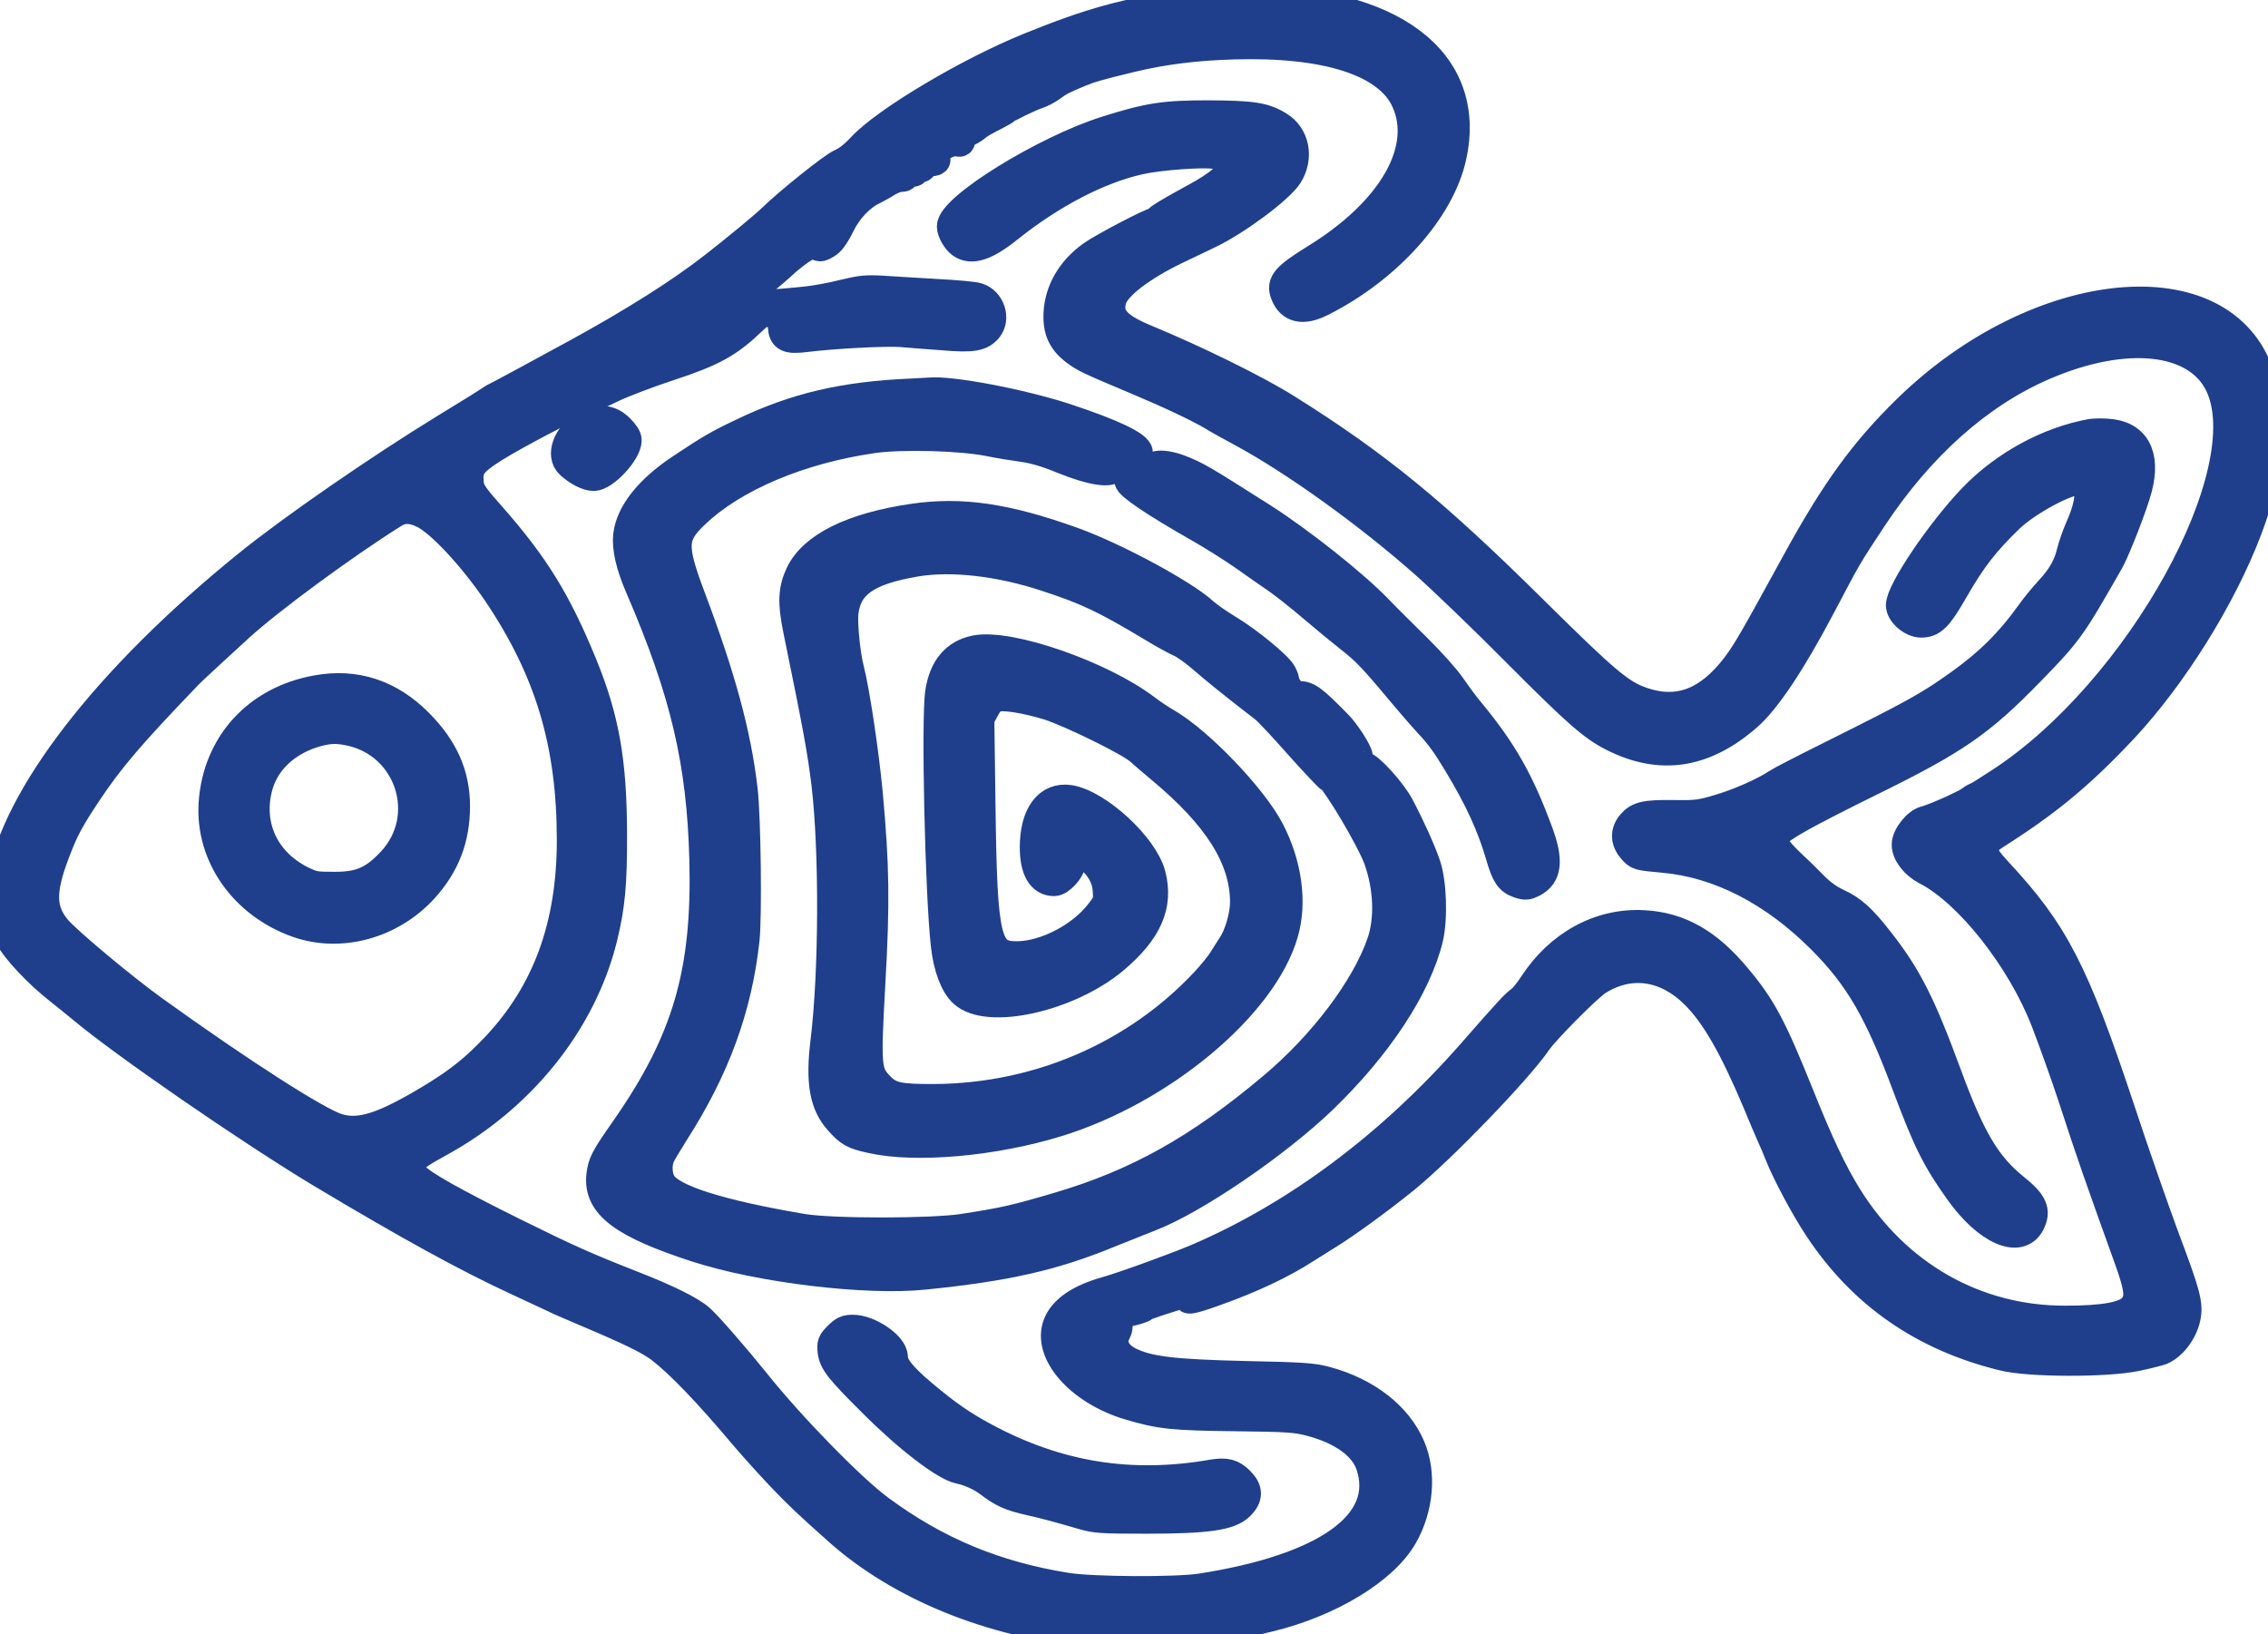
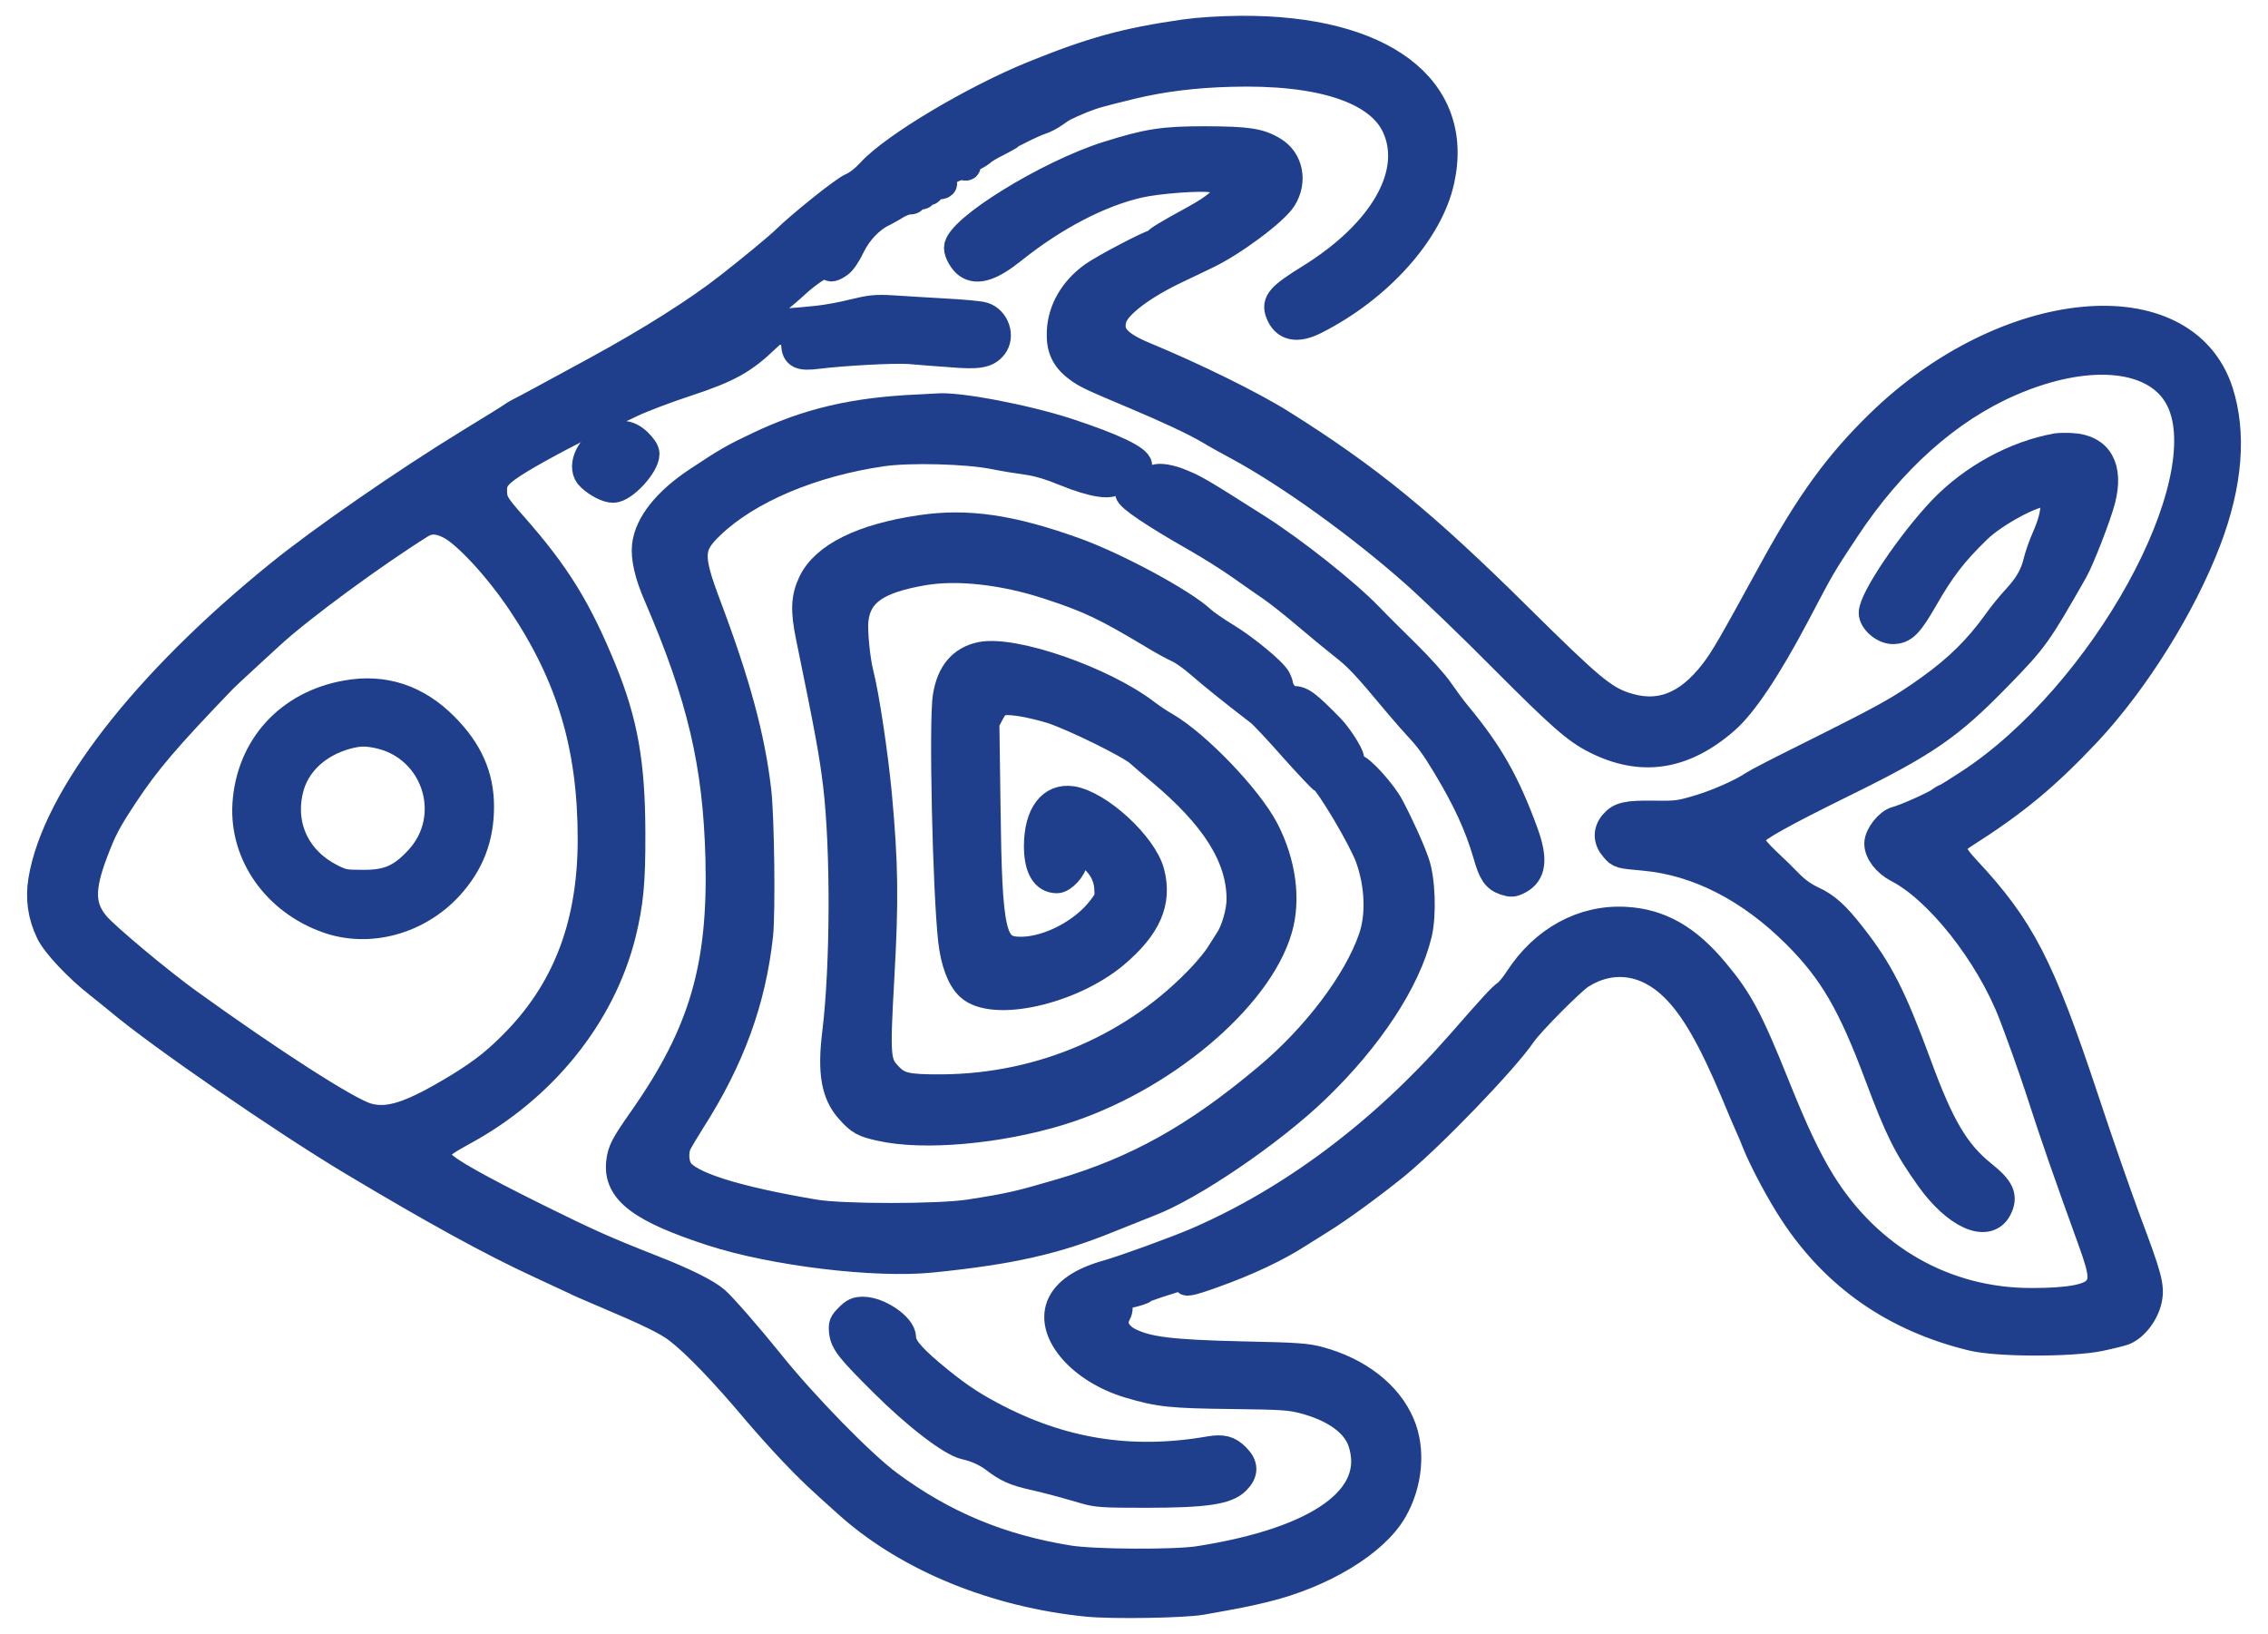
- <svg xmlns="http://www.w3.org/2000/svg" viewBox="0 0 1175.729 846.704" width="118" height="85">
+ <svg xmlns="http://www.w3.org/2000/svg" viewBox="-16 -16 1207.729 878.704" width="118" height="85">
  <g transform="translate(-35.84502,880.8971) scale(0.1,-0.1)" fill="#1f3f8c" stroke="#1f3f8c" stroke-width="150" stroke-linejoin="round" stroke-linecap="round">
    <path d="M6510 8790 c-319 -46 -494 -94 -815 -224 -318 -129 -747 -384 -873 -521 -35 -38 -73 -68 -104 -81 -41 -17 -271 -201 -358 -286 -34 -34 -186 -159 -300 -248 -171 -134 -418 -290 -707 -448 -43 -23 -156 -85 -252 -137 -96 -52 -176 -95 -178 -95 -2 0 -16 -9 -31 -19 -15 -11 -117 -74 -227 -141 -343 -210 -796 -523 -1025 -709 -724 -586 -1202 -1203 -1275 -1646 -16 -98 -3 -189 40 -279 30 -64 152 -194 264 -281 35 -28 84 -67 109 -88 217 -183 877 -638 1250 -862 451 -270 756 -437 1014 -556 95 -44 180 -84 189 -88 8 -5 76 -35 150 -66 246 -104 343 -151 402 -196 101 -78 245 -228 431 -449 49 -58 134 -152 189 -210 95 -100 140 -142 306 -290 319 -282 785 -472 1279 -521 135 -13 515 -7 612 10 198 35 246 45 337 67 312 75 595 246 695 421 83 144 99 326 40 463 -68 160 -229 285 -440 342 -67 18 -119 22 -412 28 -387 9 -513 25 -611 75 -66 34 -92 92 -65 144 12 23 14 36 6 57 -13 34 -9 38 65 54 33 7 67 18 75 25 8 6 49 21 90 34 41 13 92 29 113 37 44 16 70 8 42 -12 -41 -30 1 -23 125 22 186 66 346 142 465 219 28 18 81 51 118 74 90 55 266 183 397 289 190 154 590 569 687 712 42 61 262 283 314 316 167 105 355 79 505 -72 104 -104 198 -267 320 -556 30 -73 64 -153 75 -177 11 -24 29 -65 39 -92 38 -97 134 -277 205 -384 227 -344 545 -565 960 -666 134 -33 530 -34 686 -2 58 12 116 27 130 32 59 24 114 97 130 170 15 71 1 122 -113 425 -49 133 -153 429 -229 660 -237 712 -341 914 -636 1230 -93 100 -95 134 -11 188 271 172 439 311 663 549 257 275 511 681 645 1034 115 302 136 574 64 798 -190 582 -1146 492 -1827 -172 -223 -217 -374 -425 -572 -786 -227 -415 -262 -475 -317 -548 -144 -189 -301 -248 -488 -183 -112 39 -186 101 -560 471 -518 513 -816 756 -1282 1048 -156 98 -466 251 -737 363 -148 62 -193 116 -167 204 21 68 152 169 336 257 52 25 127 60 165 79 142 67 366 234 412 306 57 91 36 204 -49 256 -76 47 -139 56 -368 57 -225 0 -306 -12 -525 -81 -321 -101 -805 -400 -805 -498 0 -26 27 -73 52 -90 53 -37 128 -12 243 80 222 178 467 306 680 354 101 23 332 40 391 29 71 -13 84 -22 84 -61 0 -42 -60 -94 -185 -162 -136 -74 -195 -110 -195 -118 0 -5 -5 -8 -11 -8 -21 0 -272 -131 -332 -174 -106 -76 -169 -184 -174 -301 -4 -88 22 -144 90 -195 48 -36 72 -47 307 -146 174 -73 322 -142 402 -189 34 -21 101 -58 148 -83 279 -150 665 -428 959 -689 91 -81 306 -287 476 -459 308 -309 390 -381 495 -434 246 -124 471 -90 695 104 98 84 230 282 384 574 140 266 135 257 267 457 246 372 550 643 884 788 426 185 798 145 914 -98 215 -449 -414 -1588 -1137 -2059 -64 -42 -119 -76 -122 -76 -4 0 -20 -9 -36 -21 -31 -22 -188 -92 -231 -102 -43 -11 -98 -81 -98 -125 0 -47 44 -103 103 -134 220 -112 494 -459 619 -783 43 -112 102 -277 141 -395 93 -287 139 -417 286 -825 61 -168 66 -218 24 -265 -39 -43 -148 -63 -348 -63 -465 -1 -876 233 -1130 643 -77 125 -145 268 -250 530 -140 348 -194 449 -322 602 -150 181 -298 265 -483 275 -227 13 -439 -103 -575 -313 -22 -34 -51 -70 -66 -80 -27 -19 -63 -58 -253 -275 -416 -473 -900 -835 -1410 -1056 -106 -46 -392 -150 -481 -175 -140 -39 -226 -98 -255 -174 -56 -147 117 -343 370 -419 165 -49 225 -55 560 -59 258 -3 305 -6 376 -24 170 -44 283 -125 317 -229 98 -299 -225 -532 -878 -634 -127 -20 -565 -18 -699 4 -367 59 -674 186 -967 403 -145 106 -463 432 -644 659 -107 133 -250 297 -288 330 -49 43 -173 104 -342 170 -250 98 -344 140 -623 278 -316 157 -473 245 -514 290 -54 57 -34 86 116 168 434 234 751 628 860 1068 40 164 51 278 50 541 -1 374 -40 594 -154 874 -136 332 -250 516 -481 778 -100 113 -109 129 -109 193 0 58 28 90 138 158 107 66 354 196 442 232 36 15 110 48 165 75 55 26 186 76 290 110 231 76 310 120 435 240 39 37 46 40 98 40 62 0 100 -14 70 -25 -12 -5 -15 -17 -14 -48 3 -57 27 -69 121 -57 147 18 413 32 495 26 47 -4 145 -12 219 -17 150 -13 197 -5 232 39 41 52 12 140 -54 161 -17 6 -113 15 -212 20 -99 6 -225 13 -280 17 -87 5 -113 2 -205 -20 -58 -15 -145 -31 -195 -36 -158 -17 -360 -28 -368 -21 -4 5 32 37 80 72 48 35 118 92 155 126 100 94 198 150 198 113 0 -16 20 -12 52 11 18 13 43 51 64 95 38 78 104 148 174 180 19 10 52 28 72 41 21 12 49 23 64 23 18 0 25 4 21 14 -4 10 3 13 26 12 24 -1 32 3 31 15 -1 12 4 15 19 11 16 -4 19 -1 15 14 -4 17 0 19 34 16 37 -4 53 10 23 22 -22 8 -18 26 5 26 11 0 20 4 20 9 0 18 73 52 97 46 20 -5 24 -3 19 12 -4 14 2 22 27 32 17 8 40 21 50 29 20 17 35 27 104 62 26 14 50 27 53 30 11 11 127 68 165 80 22 7 56 25 75 39 39 29 56 38 147 76 60 24 91 33 268 76 161 39 337 61 531 66 482 14 798 -89 889 -289 115 -251 -68 -572 -466 -817 -155 -96 -182 -127 -160 -184 29 -77 94 -91 191 -42 343 173 616 477 676 755 108 495 -316 814 -1075 809 -111 -1 -222 -8 -301 -19z m-3954 -2645 c88 -44 255 -224 381 -410 269 -400 383 -780 383 -1279 0 -446 -128 -793 -394 -1074 -108 -113 -183 -173 -319 -257 -258 -157 -381 -197 -498 -162 -105 32 -504 288 -957 614 -157 113 -445 354 -497 415 -84 99 -86 198 -10 397 46 121 70 167 162 306 119 180 228 307 524 615 13 14 73 70 133 125 60 55 121 111 135 124 159 145 547 430 801 589 46 29 95 28 156 -3z" />
    <path d="M2000 5235 c-309 -55 -517 -284 -537 -590 -17 -271 160 -522 437 -620 223 -79 486 -7 655 178 112 123 165 260 165 428 0 163 -60 299 -190 430 -150 152 -329 211 -530 174z m172 -216 c311 -66 432 -443 216 -674 -92 -99 -163 -130 -298 -129 -98 0 -109 2 -170 32 -186 94 -273 276 -226 473 33 141 148 250 309 294 65 17 102 18 169 4z" />
    <path d="M5085 6773 c-351 -15 -601 -73 -874 -204 -131 -62 -163 -81 -322 -186 -166 -110 -264 -233 -277 -349 -7 -65 14 -157 63 -269 234 -543 319 -907 332 -1412 15 -583 -89 -939 -408 -1396 -106 -151 -119 -177 -126 -241 -16 -152 115 -250 497 -374 330 -107 880 -173 1180 -142 424 43 667 98 955 216 77 31 173 69 213 85 227 86 656 378 899 612 286 276 487 582 548 834 24 103 18 292 -14 382 -26 75 -81 197 -136 301 -39 75 -161 210 -190 210 -14 0 -25 21 -25 49 0 22 -66 125 -107 166 -127 129 -154 150 -202 150 -40 0 -46 3 -49 23 -3 18 -8 21 -28 16 -14 -4 -24 -2 -24 5 0 6 7 11 15 11 19 0 19 23 1 58 -21 40 -172 165 -278 229 -51 31 -109 71 -128 89 -101 94 -458 287 -680 367 -345 124 -579 158 -829 121 -314 -46 -518 -147 -586 -289 -38 -81 -41 -149 -12 -290 105 -511 126 -628 147 -800 41 -349 39 -971 -5 -1332 -26 -210 -6 -327 72 -413 54 -61 76 -73 168 -93 230 -52 634 -16 963 85 541 166 1068 605 1176 982 46 159 19 355 -72 531 -90 173 -369 463 -537 560 -27 15 -75 47 -105 70 -231 176 -709 342 -885 307 -103 -21 -165 -93 -185 -218 -22 -131 -1 -1054 29 -1315 13 -114 47 -204 93 -246 126 -117 545 -24 781 173 176 148 235 282 193 441 -39 147 -276 365 -422 389 -112 17 -183 -78 -184 -246 0 -117 36 -180 103 -180 31 0 87 61 87 94 0 13 8 34 19 47 l19 23 39 -27 c67 -47 107 -111 111 -182 4 -57 2 -63 -35 -112 -95 -127 -282 -225 -430 -227 -162 -1 -180 73 -189 789 l-6 440 24 45 c35 68 58 77 163 62 48 -7 126 -26 173 -41 122 -41 417 -186 466 -230 23 -21 73 -63 111 -95 298 -248 434 -465 435 -692 0 -68 -29 -171 -65 -224 -12 -19 -34 -54 -49 -77 -14 -23 -54 -72 -88 -109 -359 -385 -865 -604 -1403 -608 -189 -1 -233 9 -286 64 -68 71 -70 96 -46 530 24 424 21 611 -13 985 -20 213 -68 534 -98 650 -19 73 -35 235 -28 291 17 146 119 217 372 260 184 31 434 3 676 -77 214 -70 304 -113 551 -261 54 -33 118 -68 141 -78 24 -10 79 -49 122 -87 67 -58 161 -134 318 -255 16 -12 96 -97 177 -189 82 -92 155 -169 162 -172 31 -12 214 -321 250 -422 52 -147 58 -310 16 -432 -81 -235 -304 -531 -568 -751 -381 -320 -699 -497 -1106 -617 -228 -67 -277 -78 -495 -112 -166 -25 -679 -25 -830 0 -431 73 -681 152 -730 232 -23 37 -26 100 -8 142 7 15 40 71 73 123 212 331 327 644 366 1000 13 123 7 636 -10 778 -33 284 -112 577 -270 996 -100 266 -98 319 21 432 199 190 541 335 923 390 147 21 455 13 599 -16 54 -11 135 -24 180 -30 56 -8 119 -26 204 -61 150 -61 255 -77 267 -40 3 12 18 24 33 27 46 10 92 34 92 48 0 36 -136 101 -380 181 -227 74 -593 144 -704 133 -12 -1 -52 -3 -91 -5z" />
    <path d="M3385 6602 c-85 -47 -124 -152 -72 -199 39 -36 91 -63 123 -63 56 0 174 127 174 188 0 15 -15 38 -41 63 -52 50 -107 53 -184 11z" />
    <path d="M11200 6564 c-223 -40 -452 -165 -616 -336 -167 -175 -374 -481 -374 -555 0 -42 60 -93 108 -93 58 0 88 30 167 167 95 166 162 252 290 376 91 88 303 202 363 195 65 -7 65 -102 1 -245 -17 -38 -36 -94 -44 -126 -17 -71 -49 -128 -114 -198 -28 -30 -75 -87 -103 -127 -103 -143 -209 -248 -363 -358 -160 -114 -227 -151 -660 -367 -143 -71 -271 -137 -285 -147 -61 -42 -194 -101 -295 -131 -101 -30 -120 -33 -240 -31 -147 2 -184 -7 -220 -49 -35 -42 -33 -89 5 -132 29 -34 30 -34 162 -46 288 -26 570 -171 819 -420 195 -196 296 -370 442 -761 108 -288 153 -378 272 -545 143 -201 312 -277 369 -166 33 64 15 106 -83 184 -145 117 -227 256 -350 592 -134 363 -205 504 -352 691 -88 113 -140 159 -214 193 -43 20 -85 49 -123 88 -31 32 -87 87 -124 121 -80 77 -98 111 -75 146 24 35 156 109 495 276 437 215 566 304 824 569 199 204 213 224 411 571 35 62 126 296 148 382 44 172 -14 275 -160 283 -31 2 -67 1 -81 -1z" />
    <path d="M6345 6390 c-3 -5 -14 -10 -24 -10 -10 0 -26 -9 -35 -19 -10 -11 -31 -23 -47 -26 -16 -4 -29 -11 -29 -16 0 -24 135 -115 360 -243 74 -42 182 -110 240 -151 58 -41 135 -95 172 -120 37 -26 118 -90 180 -143 62 -53 152 -127 199 -164 81 -63 123 -108 292 -311 38 -45 88 -102 111 -127 56 -59 91 -107 153 -210 110 -183 172 -319 218 -475 29 -102 48 -129 98 -146 34 -11 43 -10 74 6 73 39 81 114 29 257 -98 267 -186 423 -358 631 -27 32 -70 91 -97 130 -27 40 -106 128 -176 197 -70 69 -162 160 -204 204 -127 131 -401 348 -596 473 -326 207 -341 216 -436 253 -58 21 -114 26 -124 10z" />
    <path d="M4703 1885 c-33 -33 -35 -39 -31 -80 7 -56 37 -94 214 -270 181 -181 370 -325 444 -341 56 -12 114 -38 157 -71 68 -52 110 -71 209 -93 95 -22 153 -38 274 -73 68 -20 98 -22 330 -22 317 0 434 17 487 70 45 45 44 83 -1 128 -40 40 -72 48 -141 37 -424 -74 -803 -13 -1181 190 -118 63 -198 119 -323 224 -111 94 -151 146 -151 192 0 58 -126 144 -210 144 -35 0 -48 -6 -77 -35z" />
  </g>
</svg>
